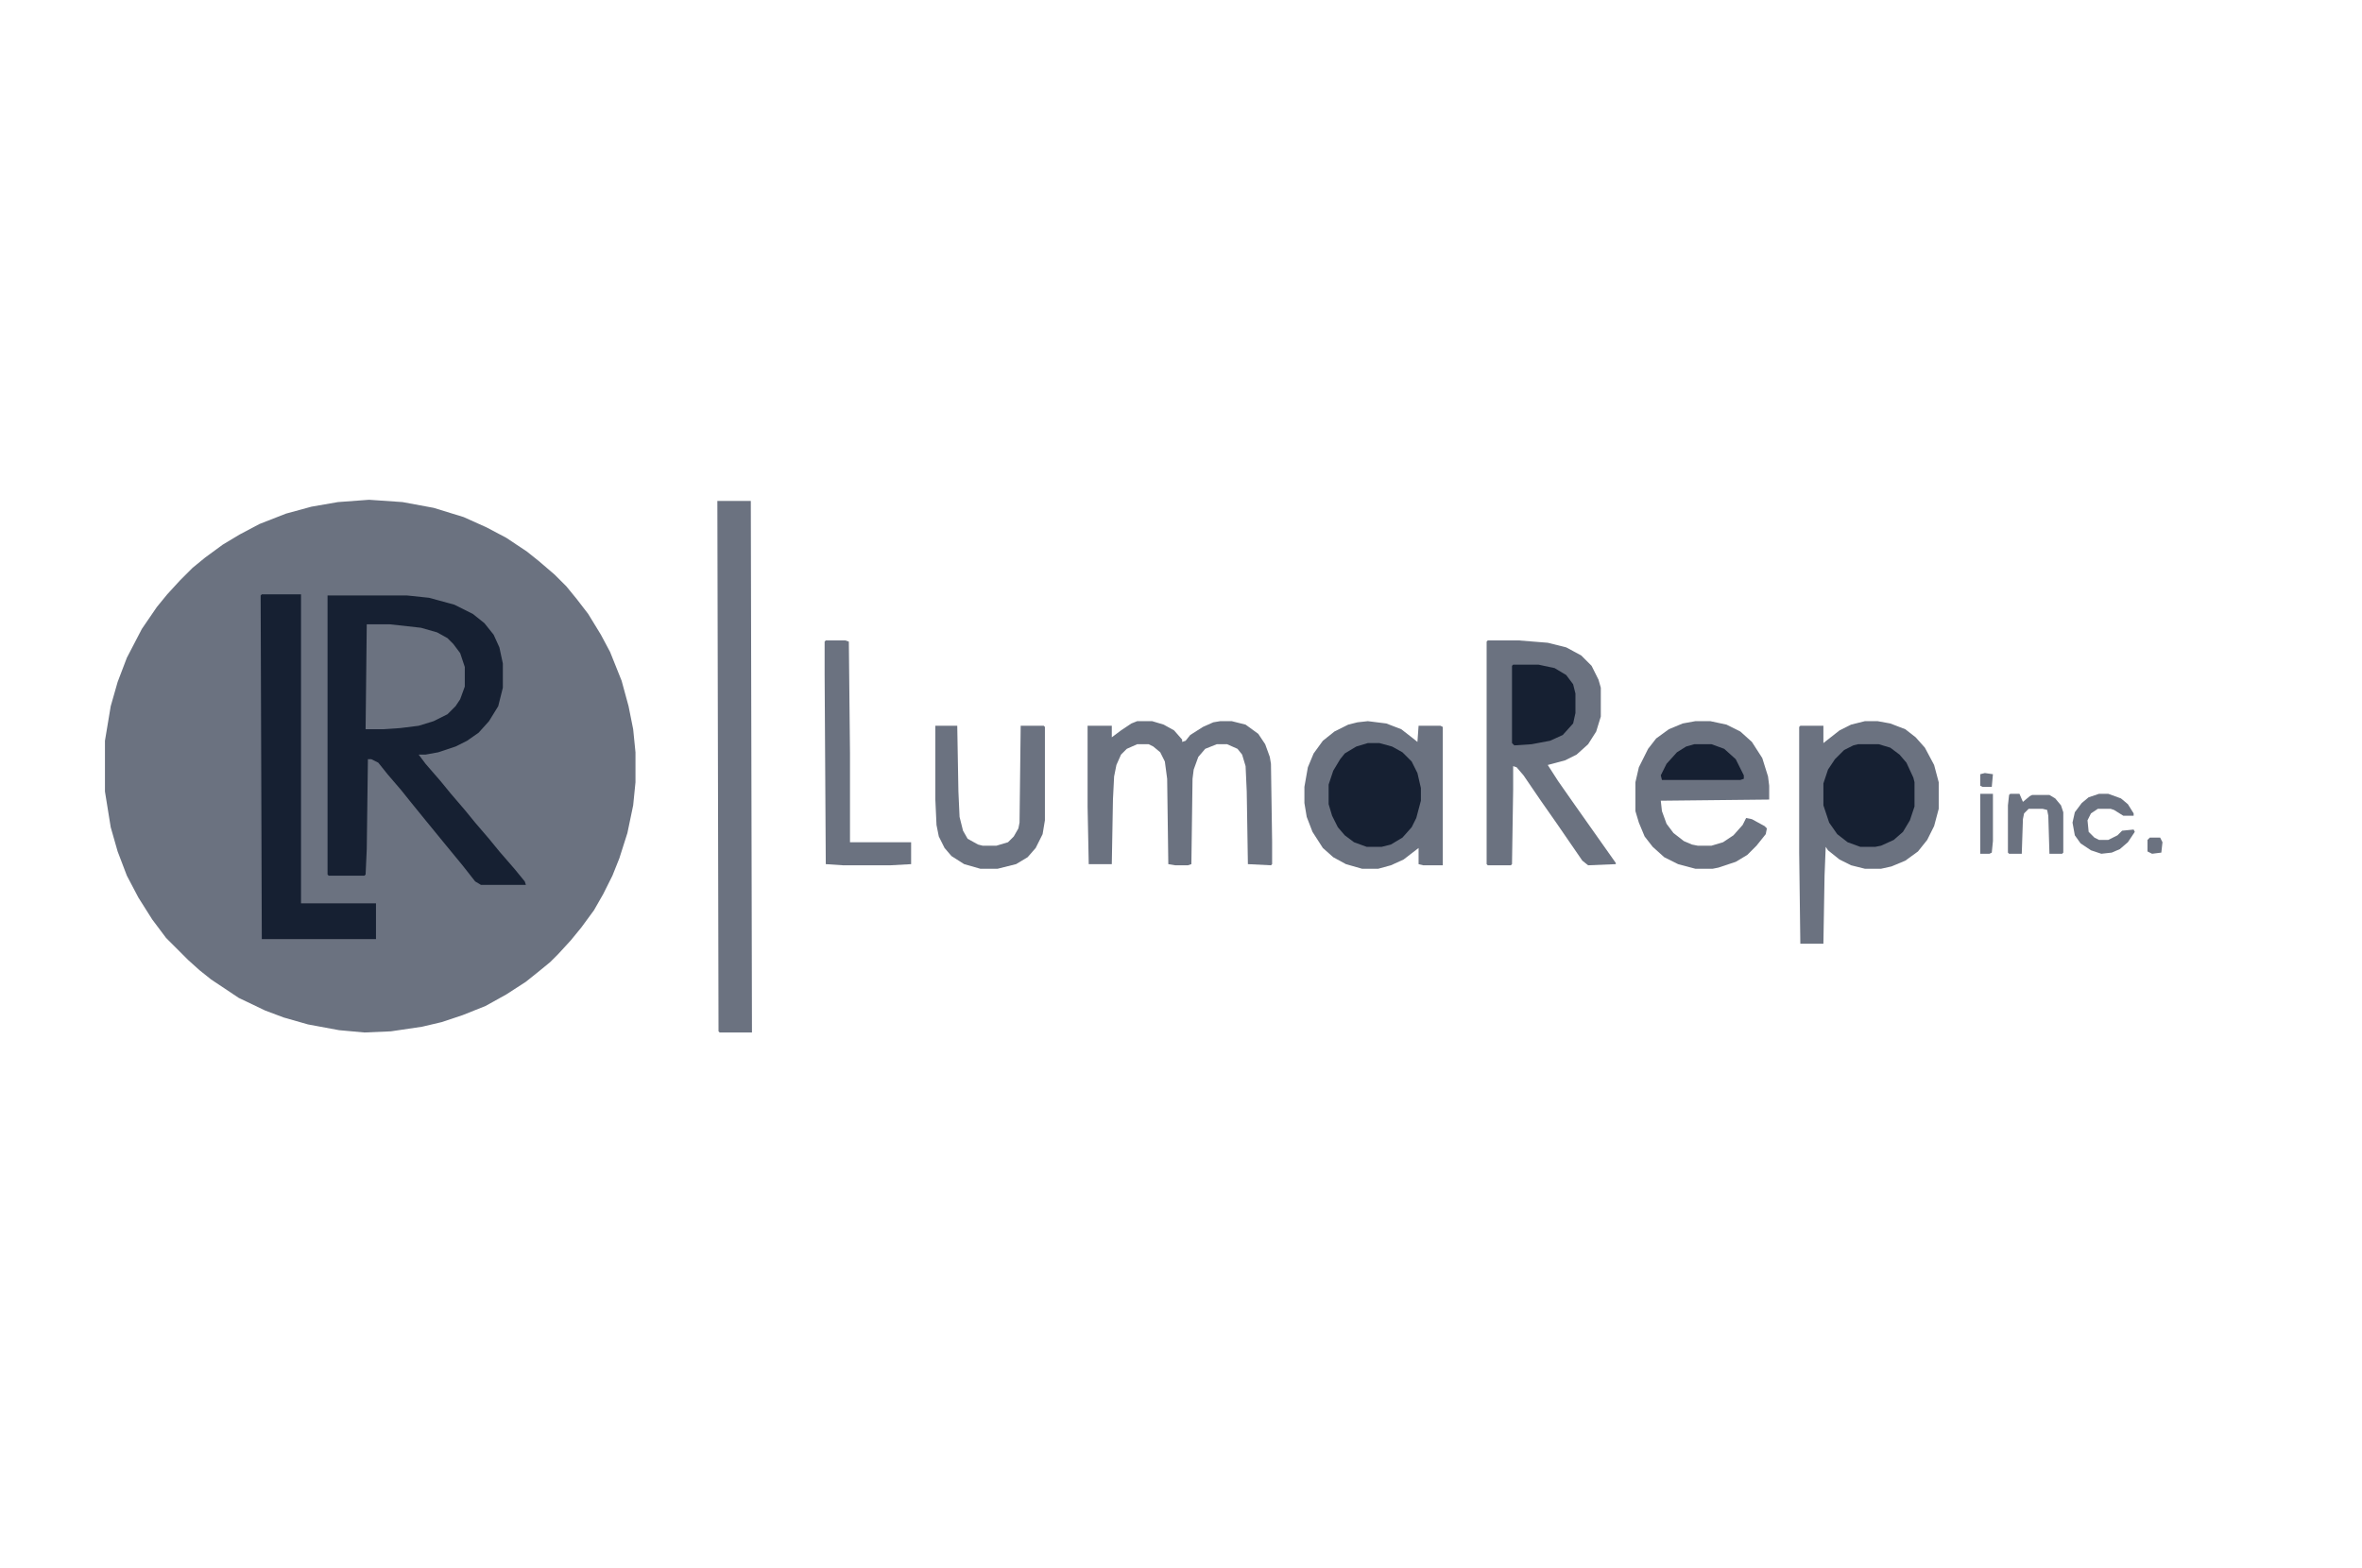
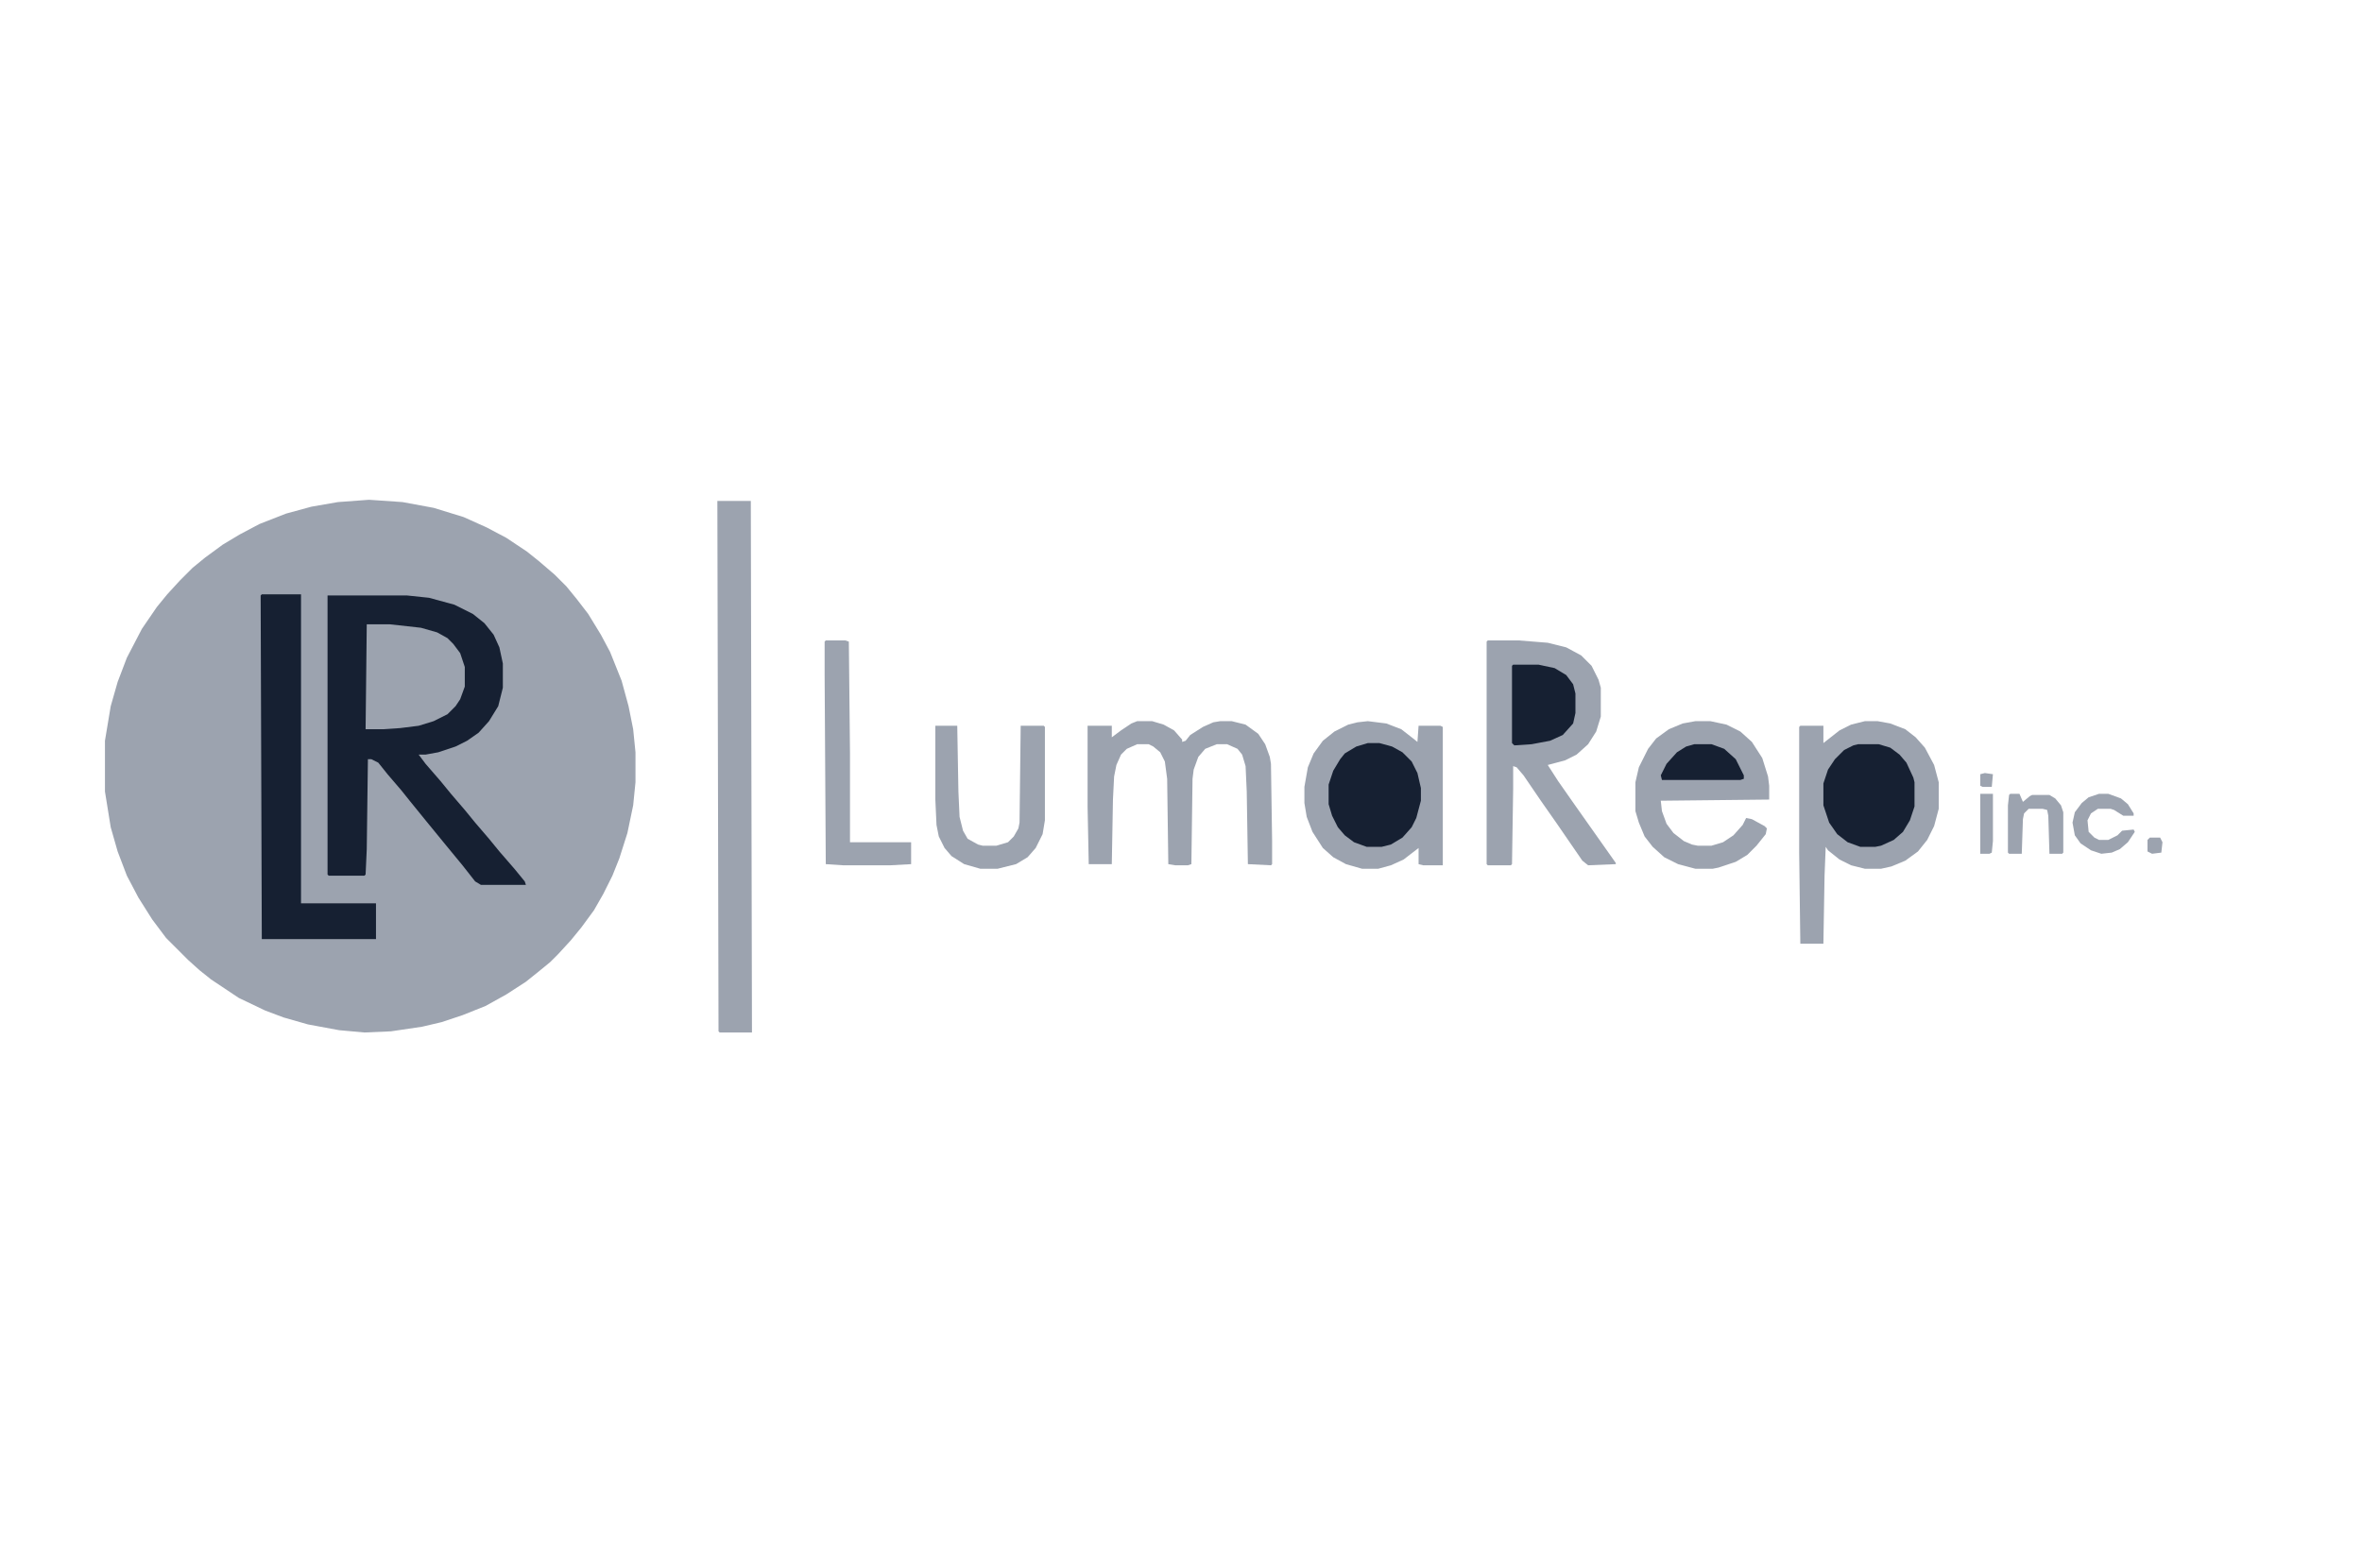
<svg xmlns="http://www.w3.org/2000/svg" version="1.1" viewBox="0 0 2048 669" width="250" height="166">
-   <path transform="translate(320,88)" d="m0 0 29 2 27 5 26 8 20 9 17 9 18 12 10 8 14 12 10 10 9 11 10 13 11 18 8 15 10 25 6 22 4 20 2 20v26l-2 20-5 24-7 22-6 15-8 16-8 14-11 15-9 11-11 12-7 7-11 9-10 8-17 11-18 10-20 8-18 6-17 4-27 4-23 1-22-2-27-5-21-6-16-6-23-11-24-16-10-8-10-9-19-19-12-16-12-19-10-19-8-21-6-21-5-31v-44l5-30 6-21 8-21 13-25 13-19 9-11 11-12 11-11 11-9 15-11 15-9 17-9 23-9 22-6 23-4z" fill="#6B7280" />
+   <path transform="translate(320,88)" d="m0 0 29 2 27 5 26 8 20 9 17 9 18 12 10 8 14 12 10 10 9 11 10 13 11 18 8 15 10 25 6 22 4 20 2 20v26l-2 20-5 24-7 22-6 15-8 16-8 14-11 15-9 11-11 12-7 7-11 9-10 8-17 11-18 10-20 8-18 6-17 4-27 4-23 1-22-2-27-5-21-6-16-6-23-11-24-16-10-8-10-9-19-19-12-16-12-19-10-19-8-21-6-21-5-31v-44l5-30 6-21 8-21 13-25 13-19 9-11 11-12 11-11 11-9 15-11 15-9 17-9 23-9 22-6 23-4z" fill="#9CA3AF" />
  <path transform="translate(284,171)" d="m0 0h69l19 2 22 6 16 8 10 8 8 10 5 11 3 14v21l-4 16-8 13-9 10-10 7-10 5-15 5-11 2h-6l6 8 13 15 9 11 12 14 9 11 12 14 9 11 13 15 9 11 1 3h-39l-5-3-11-14-14-17-18-22-13-16-8-10-12-14-8-10-6-3h-3l-1 78-1 22-1 1h-31l-1-1z" fill="#162032" />
-   <path transform="translate(1617,280)" d="m0 0h11l11 2 13 5 9 7 8 9 8 15 4 15v23l-4 15-6 12-8 10-11 8-12 5-9 2h-14l-12-3-10-5-10-8-2-3-1 25-1 59h-20l-1-79v-109l1-1h20v15l14-11 10-5z" fill="#6B7280" />
-   <path transform="translate(1290,210)" d="m0 0h27l25 2 16 4 13 7 9 9 6 12 2 7v25l-4 13-7 11-10 9-10 5-15 4 9 14 14 20 36 51v1l-24 1-5-4-22-32-14-20-15-22-6-7-3-1v20l-1 65-1 1h-20l-1-1v-193z" fill="#6B7280" />
-   <path transform="translate(1186,280)" d="m0 0 16 2 13 5 9 7 5 4 1-14h19l2 1v120h-17l-4-1v-14l-13 10-11 5-11 3h-14l-14-4-11-6-9-8-9-14-5-13-2-12v-14l3-17 5-12 8-11 10-8 12-6 8-2z" fill="#6B7280" />
-   <path transform="translate(622,89)" d="m0 0h29l1 461h-28l-1-1z" fill="#6B7280" />
+   <path transform="translate(1617,280)" d="m0 0h11l11 2 13 5 9 7 8 9 8 15 4 15v23l-4 15-6 12-8 10-11 8-12 5-9 2h-14l-12-3-10-5-10-8-2-3-1 25-1 59h-20l-1-79v-109l1-1h20v15l14-11 10-5z" fill="#9CA3AF" />
+   <path transform="translate(1290,210)" d="m0 0h27l25 2 16 4 13 7 9 9 6 12 2 7v25l-4 13-7 11-10 9-10 5-15 4 9 14 14 20 36 51v1l-24 1-5-4-22-32-14-20-15-22-6-7-3-1v20l-1 65-1 1h-20l-1-1v-193z" fill="#9CA3AF" />
+   <path transform="translate(1186,280)" d="m0 0 16 2 13 5 9 7 5 4 1-14h19l2 1v120h-17l-4-1v-14l-13 10-11 5-11 3h-14l-14-4-11-6-9-8-9-14-5-13-2-12v-14l3-17 5-12 8-11 10-8 12-6 8-2z" fill="#9CA3AF" />
+   <path transform="translate(622,89)" d="m0 0h29l1 461h-28l-1-1z" fill="#9CA3AF" />
  <path transform="translate(227,170)" d="m0 0h34v268h65v31h-99l-1-298z" fill="#162032" />
-   <path transform="translate(1470,280)" d="m0 0h13l14 3 12 6 10 9 9 14 5 16 1 8v12l-94 1 1 9 4 11 6 8 9 7 7 3 5 1h12l10-3 9-6 8-9 3-6 5 1 11 6 2 2-1 5-8 10-8 8-10 6-15 5-5 1h-15l-15-4-12-6-10-9-7-9-5-12-3-10v-25l3-13 8-16 7-9 11-8 12-5z" fill="#6B7280" />
-   <path transform="translate(986,280)" d="m0 0h13l10 3 9 5 7 8v2l3-1 4-5 11-7 9-4 6-1h10l12 3 11 8 6 9 4 11 1 6 1 67v20l-1 1-20-1-1-63-1-22-3-10-4-5-9-4h-9l-10 4-6 7-4 11-1 8-1 74-3 1h-11l-6-1-1-74-2-15-4-8-6-5-4-2h-10l-9 4-5 5-4 9-2 10-1 20-1 56h-20l-1-50v-70h21v10l8-6 9-6z" fill="#6B7280" />
-   <path transform="translate(318,196)" d="m0 0h20l27 3 14 4 9 5 5 5 6 8 4 12v17l-4 11-4 6-7 7-12 6-13 4-16 2-15 1h-15z" fill="#6B7280" />
+   <path transform="translate(1470,280)" d="m0 0h13l14 3 12 6 10 9 9 14 5 16 1 8v12l-94 1 1 9 4 11 6 8 9 7 7 3 5 1h12l10-3 9-6 8-9 3-6 5 1 11 6 2 2-1 5-8 10-8 8-10 6-15 5-5 1h-15l-15-4-12-6-10-9-7-9-5-12-3-10v-25l3-13 8-16 7-9 11-8 12-5z" fill="#9CA3AF" />
+   <path transform="translate(986,280)" d="m0 0h13l10 3 9 5 7 8v2l3-1 4-5 11-7 9-4 6-1h10l12 3 11 8 6 9 4 11 1 6 1 67v20l-1 1-20-1-1-63-1-22-3-10-4-5-9-4h-9l-10 4-6 7-4 11-1 8-1 74-3 1h-11l-6-1-1-74-2-15-4-8-6-5-4-2h-10l-9 4-5 5-4 9-2 10-1 20-1 56h-20l-1-50v-70h21v10l8-6 9-6z" fill="#9CA3AF" />
+   <path transform="translate(318,196)" d="m0 0h20l27 3 14 4 9 5 5 5 6 8 4 12v17l-4 11-4 6-7 7-12 6-13 4-16 2-15 1h-15z" fill="#9CA3AF" />
  <path transform="translate(1186,299)" d="m0 0h10l11 3 9 5 8 8 5 10 3 13v11l-4 15-4 8-8 9-10 6-8 2h-13l-11-4-8-6-6-7-5-10-3-10v-17l4-12 6-10 4-5 10-6z" fill="#162032" />
  <path transform="translate(1611,300)" d="m0 0h18l10 3 8 6 6 7 6 13 1 4v21l-4 12-6 10-8 7-11 5-5 1h-13l-11-4-9-7-7-10-5-15v-19l4-12 6-9 8-8 8-4z" fill="#162032" />
-   <path transform="translate(811,284)" d="m0 0h19l1 57 1 22 3 12 4 7 9 5 4 1h12l10-3 5-5 4-7 1-5 1-84h20l1 1v81l-2 12-6 12-7 8-10 6-16 4h-15l-14-4-11-7-6-7-5-10-2-10-1-22z" fill="#6B7280" />
-   <path transform="translate(716,210)" d="m0 0h17l3 1 1 97v77h53v19l-18 1h-41l-15-1-1-164v-29z" fill="#6B7280" />
+   <path transform="translate(811,284)" d="m0 0h19l1 57 1 22 3 12 4 7 9 5 4 1h12l10-3 5-5 4-7 1-5 1-84h20l1 1v81l-2 12-6 12-7 8-10 6-16 4h-15l-14-4-11-7-6-7-5-10-2-10-1-22z" fill="#9CA3AF" />
+   <path transform="translate(716,210)" d="m0 0h17l3 1 1 97v77h53v19l-18 1h-41l-15-1-1-164v-29z" fill="#9CA3AF" />
  <path transform="translate(1312,231)" d="m0 0h22l14 3 10 6 6 8 2 8v17l-2 9-9 10-11 5-16 3-15 1-2-2v-67z" fill="#162032" />
  <path transform="translate(1469,300)" d="m0 0h15l11 4 10 9 7 14v3l-3 1h-68l-1-4 5-10 9-10 8-5z" fill="#162032" />
-   <path transform="translate(1743,343)" d="m0 0h8l3 7 6-5 2-1h15l5 3 5 6 2 6v35l-1 1h-11l-1-33-1-5-4-1h-12l-4 4-1 5-1 30h-11l-1-1v-41l1-9z" fill="#6B7280" />
-   <path transform="translate(1820,343)" d="m0 0h8l11 4 6 5 5 8v2h-9l-8-5-3-1h-11l-6 4-3 6 1 10 5 5 4 2h8l8-4 4-4 10-1 1 2-6 9-7 6-7 3-9 1-9-3-9-6-5-7-2-11 2-9 6-8 6-5z" fill="#6B7280" />
-   <path transform="translate(1717,343)" d="m0 0h11v41l-1 10-2 1h-8z" fill="#6B7280" />
-   <path transform="translate(1864,381)" d="m0 0h9l2 4-1 9-8 1-4-2v-10z" fill="#6B7280" />
-   <path transform="translate(1721,325)" d="m0 0 7 1-1 11h-8l-2-1v-10z" fill="#6B7280" />
+   <path transform="translate(1743,343)" d="m0 0h8l3 7 6-5 2-1h15l5 3 5 6 2 6v35l-1 1h-11l-1-33-1-5-4-1h-12l-4 4-1 5-1 30h-11l-1-1v-41l1-9z" fill="#9CA3AF" />
+   <path transform="translate(1820,343)" d="m0 0h8l11 4 6 5 5 8v2h-9l-8-5-3-1h-11l-6 4-3 6 1 10 5 5 4 2h8l8-4 4-4 10-1 1 2-6 9-7 6-7 3-9 1-9-3-9-6-5-7-2-11 2-9 6-8 6-5z" fill="#9CA3AF" />
+   <path transform="translate(1717,343)" d="m0 0h11v41l-1 10-2 1h-8z" fill="#9CA3AF" />
+   <path transform="translate(1864,381)" d="m0 0h9l2 4-1 9-8 1-4-2v-10z" fill="#9CA3AF" />
+   <path transform="translate(1721,325)" d="m0 0 7 1-1 11h-8l-2-1v-10z" fill="#9CA3AF" />
</svg>
